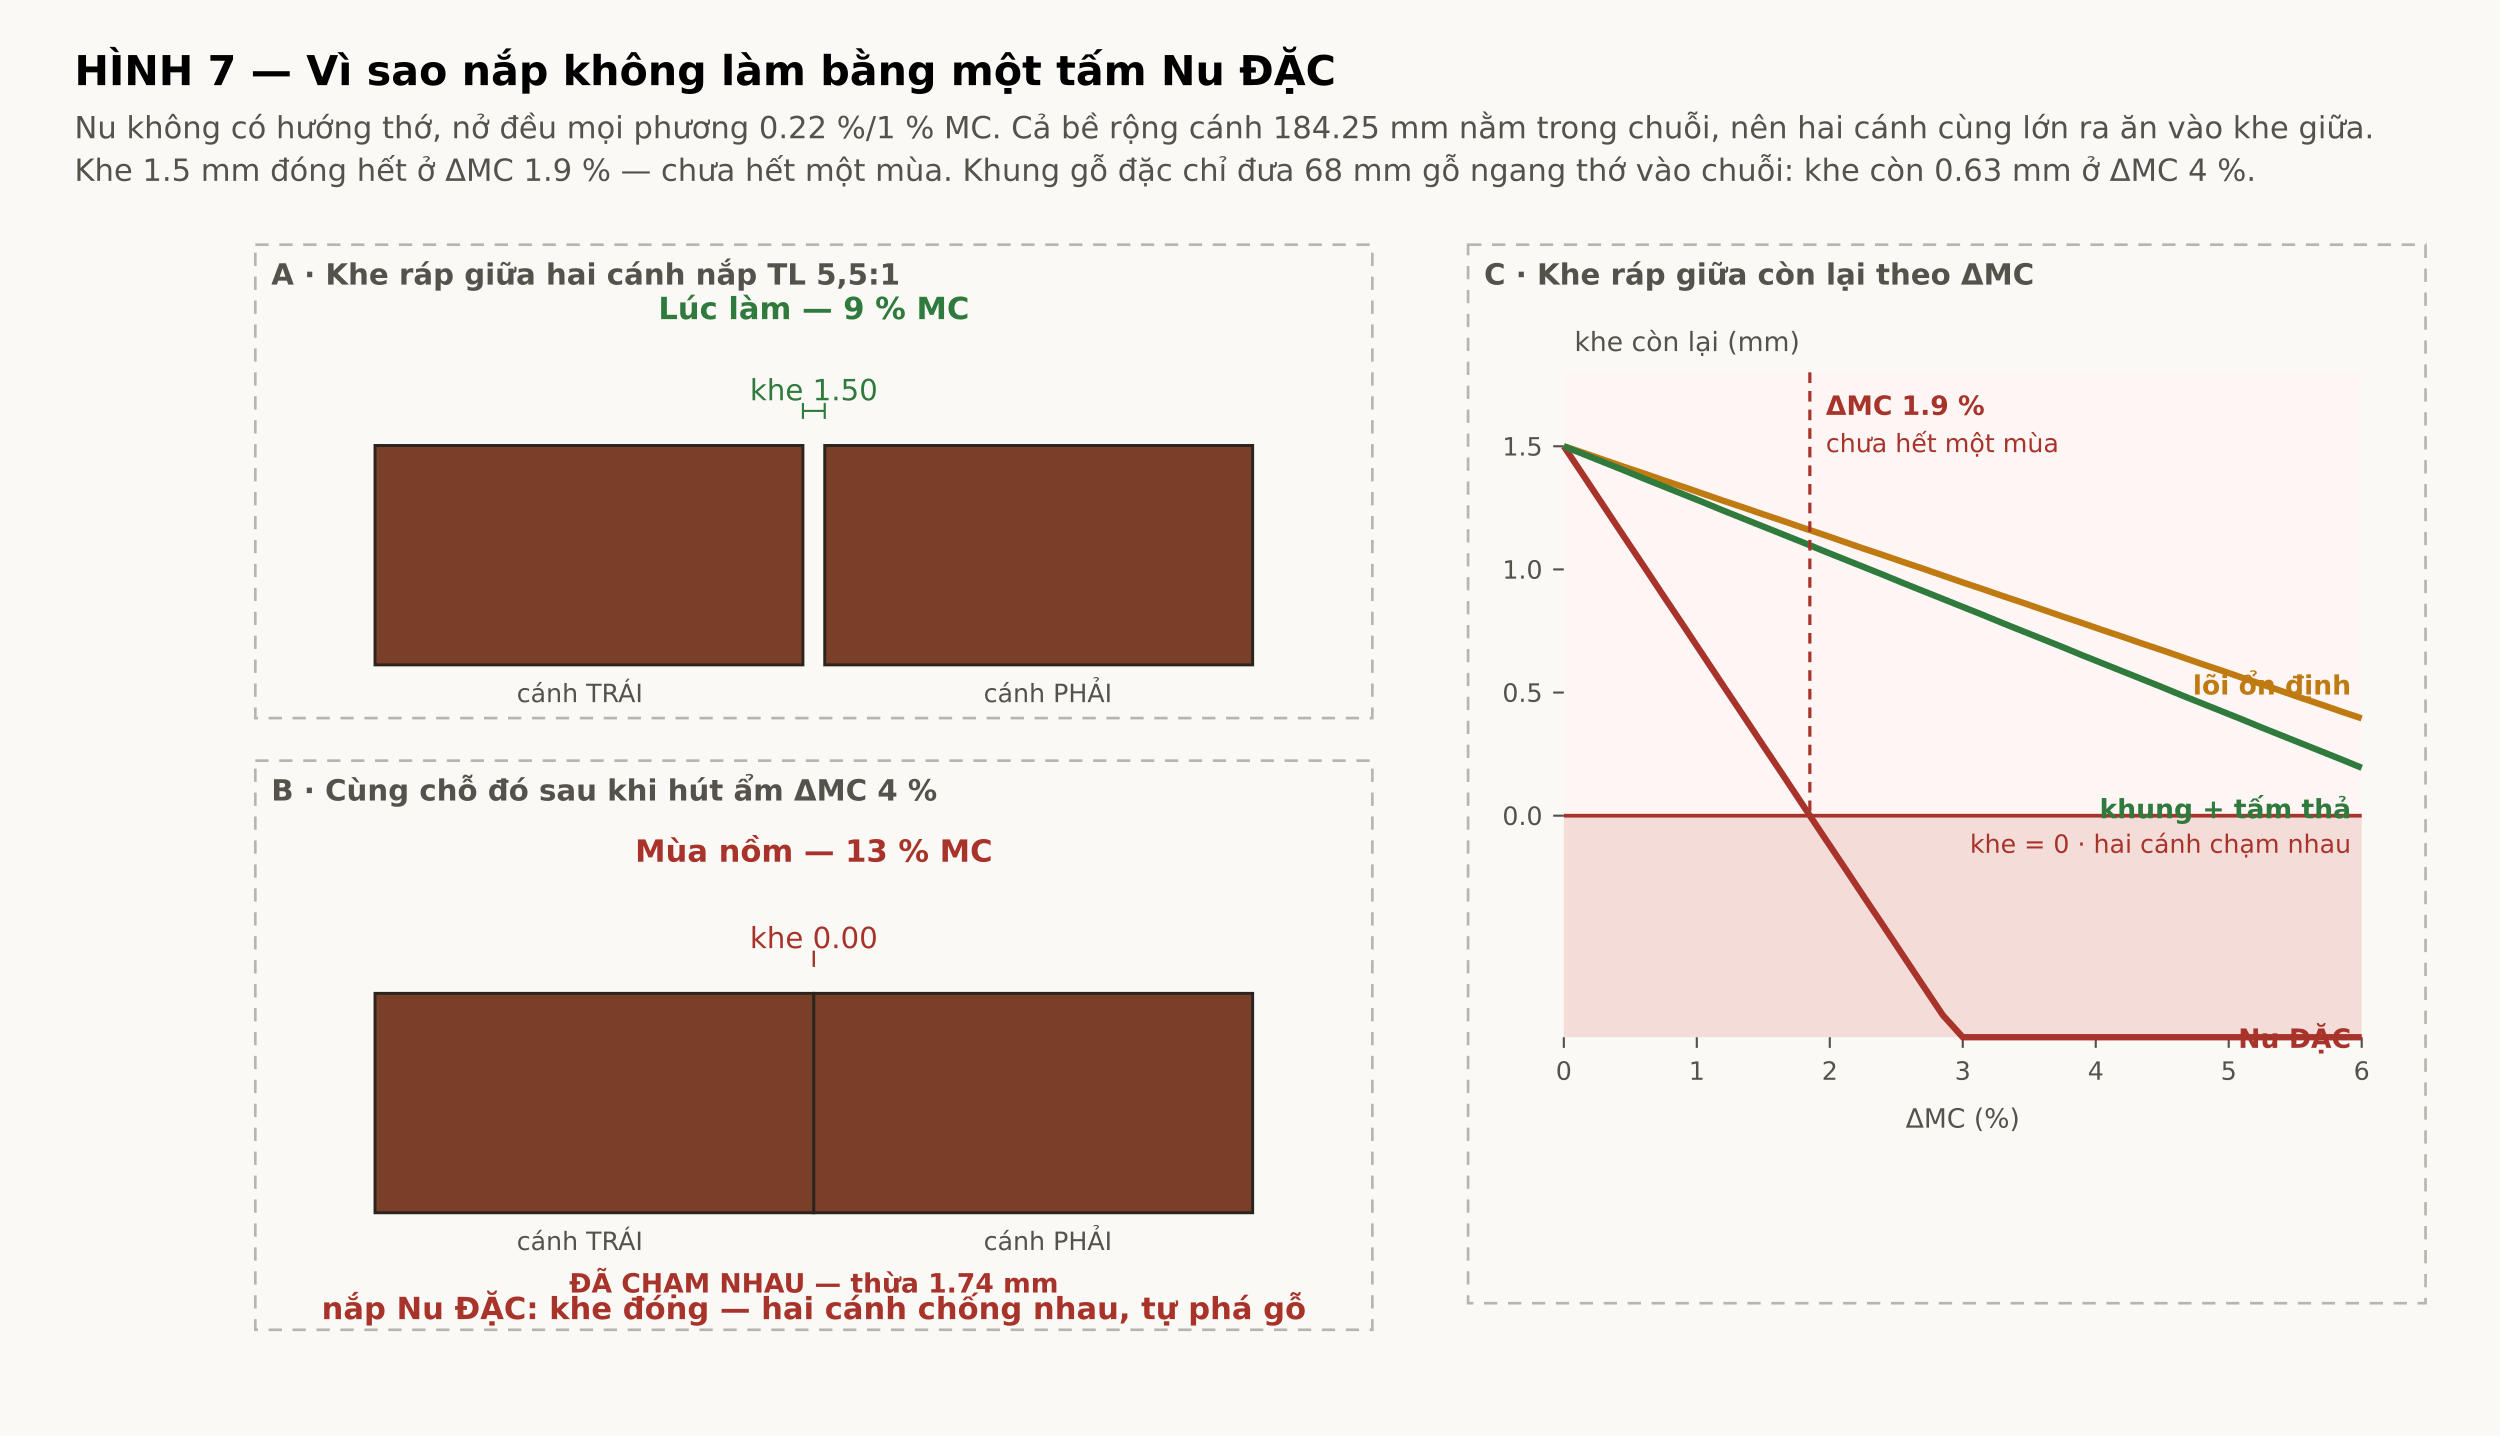
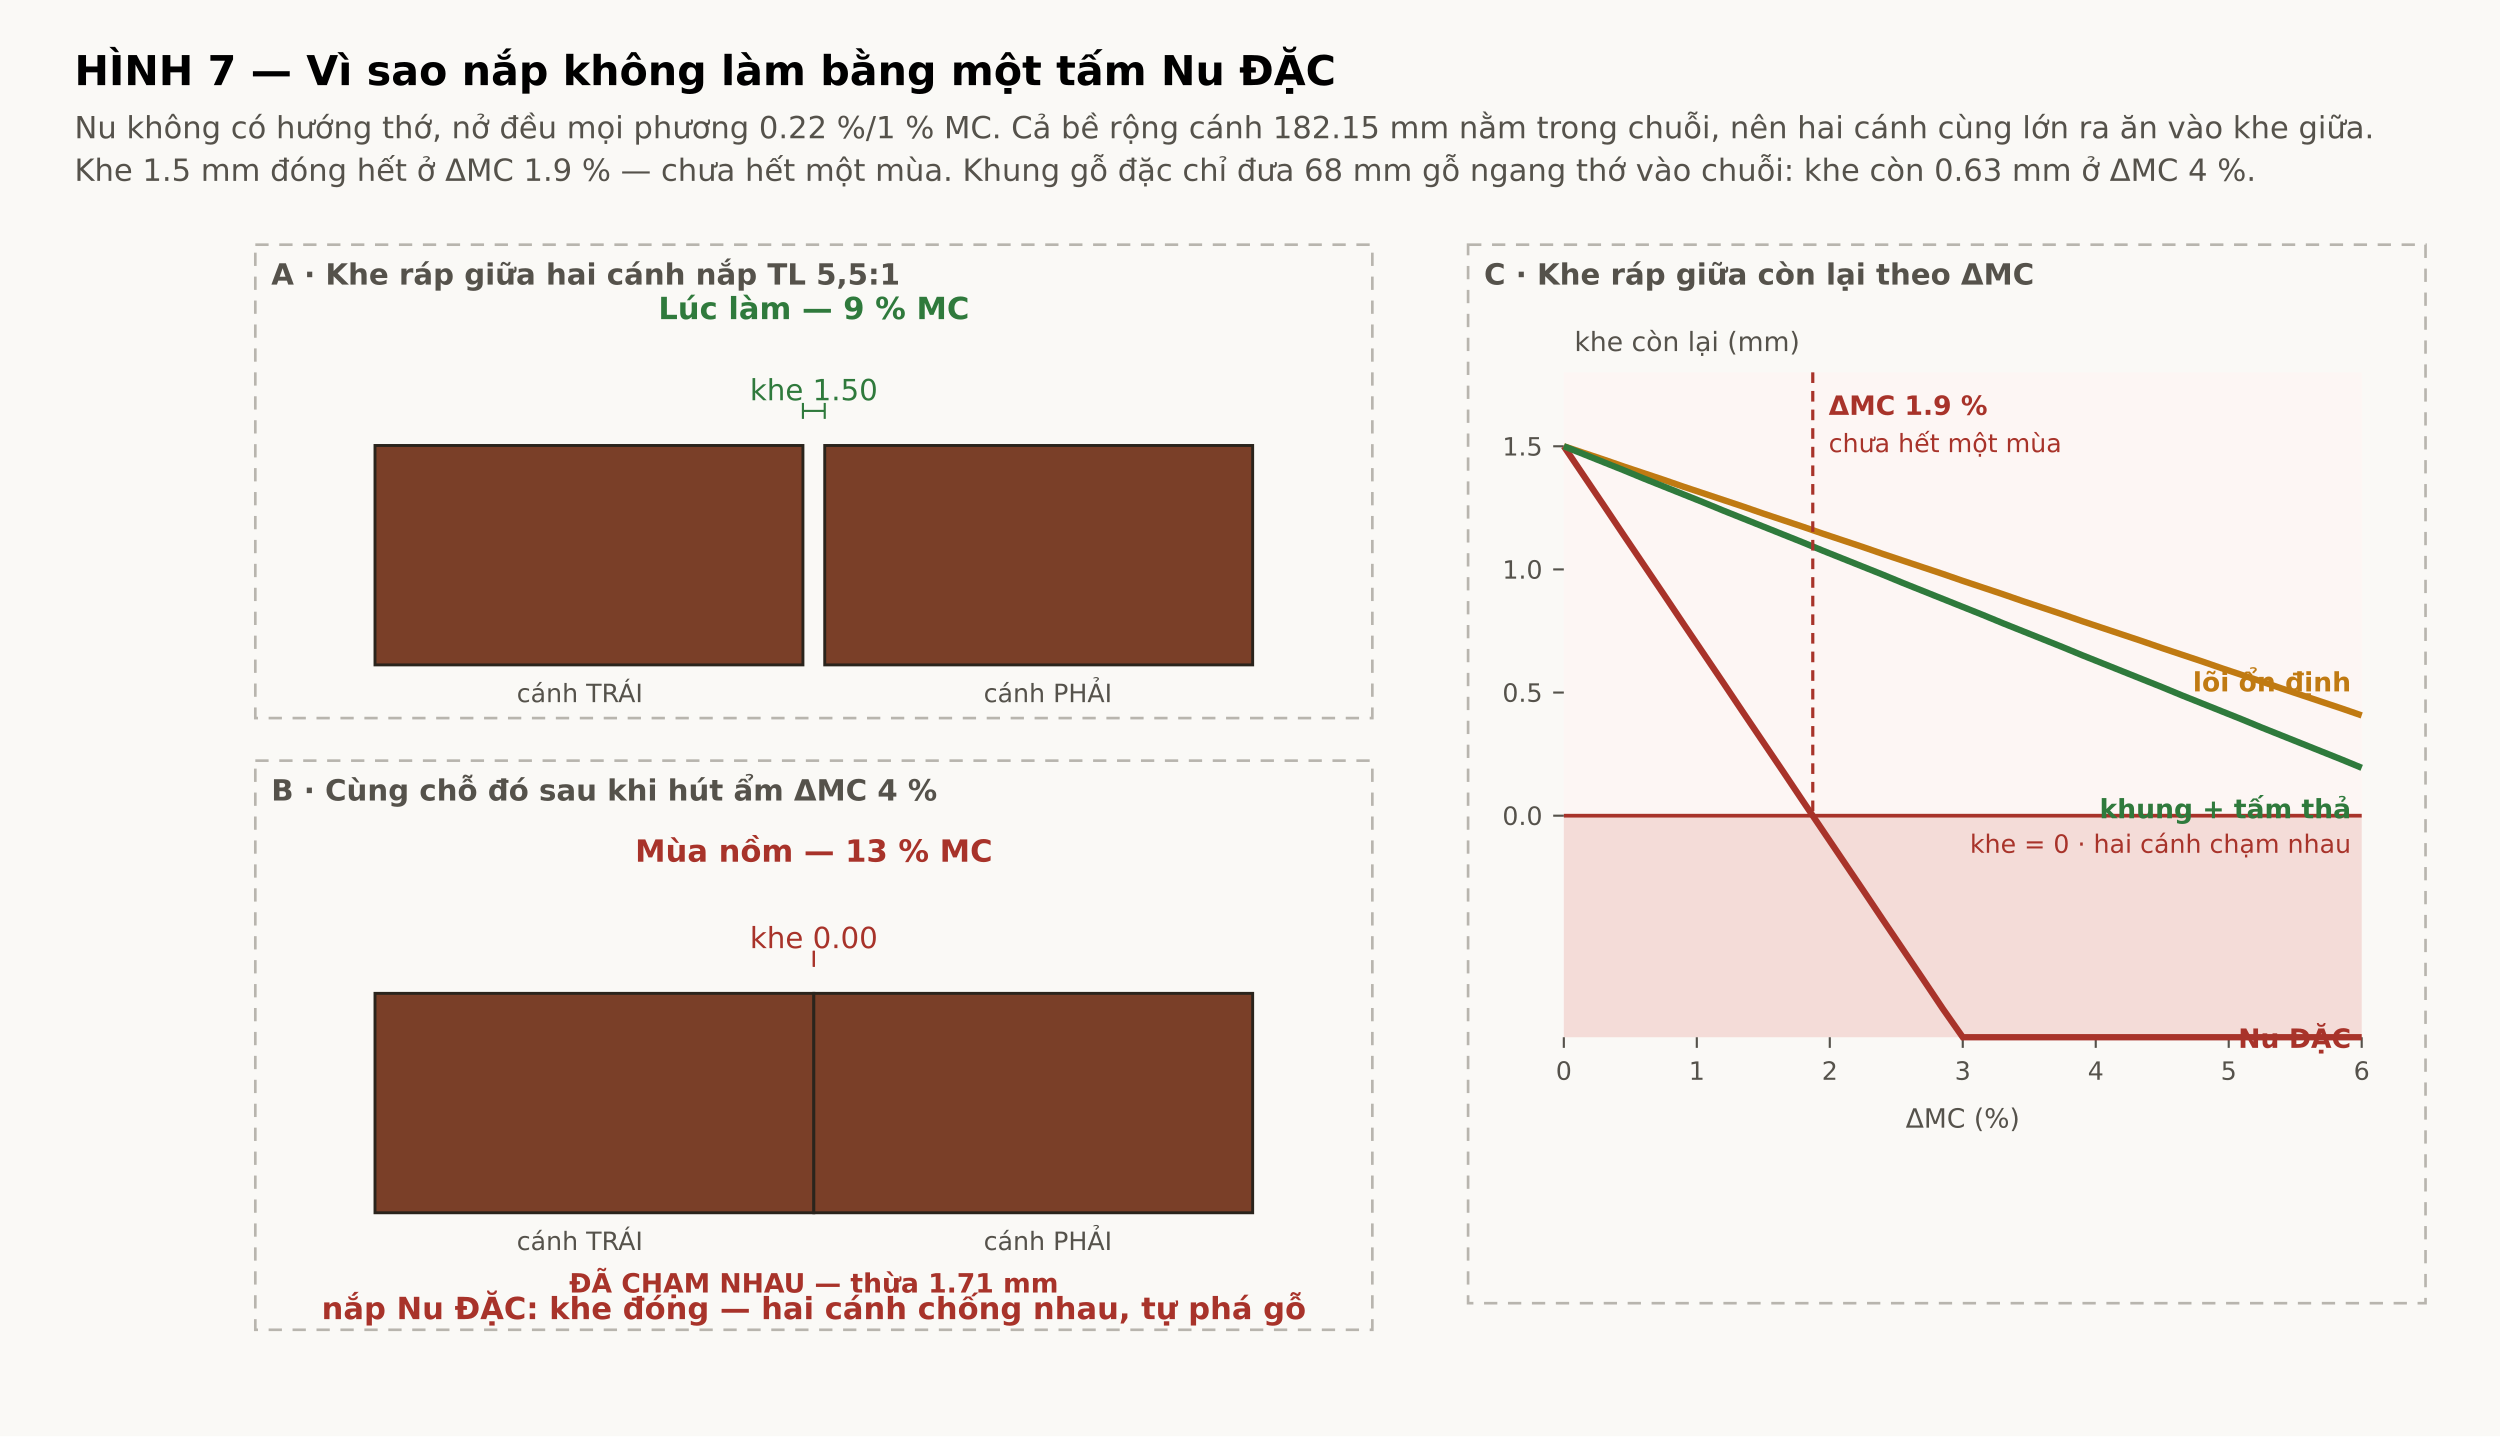
<svg xmlns="http://www.w3.org/2000/svg" width="940" height="540" viewBox="0 0 940 540" font-family="DejaVu Sans" font-size="11.5">
  <rect width="100%" height="100%" fill="#faf9f6" />
  <text x="28" y="32" font-size="15.5" font-weight="bold">HÌNH 7 — Vì sao nắp không làm bằng một tấm Nu ĐẶC</text>
-   <text x="28" y="52" fill="#55524b">Nu không có hướng thớ, nở đều mọi phương 0.22 %/1 % MC. Cả bề rộng cánh 184.25 mm nằm trong chuỗi, nên hai cánh cùng lớn ra ăn vào khe giữa.</text>
+   <text x="28" y="52" fill="#55524b">Nu không có hướng thớ, nở đều mọi phương 0.22 %/1 % MC. Cả bề rộng cánh 182.15 mm nằm trong chuỗi, nên hai cánh cùng lớn ra ăn vào khe giữa.</text>
  <text x="28" y="68" fill="#55524b">Khe 1.5 mm đóng hết ở ΔMC 1.9 % — chưa hết một mùa. Khung gỗ đặc chỉ đưa 68 mm gỗ ngang thớ vào chuỗi: khe còn 0.63 mm ở ΔMC 4 %.</text>
  <rect x="96" y="92" width="420" height="178" fill="none" stroke="#b8b5ae" stroke-width="1" stroke-dasharray="5,4" />
  <text x="102" y="107" font-size="11" font-weight="bold" fill="#55524b">A · Khe ráp giữa hai cánh nắp  TL 5,5:1</text>
  <rect x="96" y="286" width="420" height="214" fill="none" stroke="#b8b5ae" stroke-width="1" stroke-dasharray="5,4" />
  <text x="102" y="301" font-size="11" font-weight="bold" fill="#55524b">B · Cùng chỗ đó sau khi hút ẩm  ΔMC 4 %</text>
  <rect x="141.0" y="167.5" width="160.9" height="82.5" fill="#7a3f28" stroke="#2a241c" stroke-width="1.1" />
  <rect x="310.1" y="167.5" width="160.9" height="82.5" fill="#7a3f28" stroke="#2a241c" stroke-width="1.1" />
  <line x1="301.9" y1="154.5" x2="310.1" y2="154.5" stroke="#2f7a3c" stroke-width="0.8" />
  <line x1="301.9" y1="151.5" x2="301.9" y2="157.5" stroke="#2f7a3c" stroke-width="0.8" />
  <line x1="310.1" y1="151.5" x2="310.1" y2="157.5" stroke="#2f7a3c" stroke-width="0.8" />
  <text x="306.0" y="150.5" text-anchor="middle" font-size="11" fill="#2f7a3c">khe 1.50</text>
  <text x="218.0" y="264" text-anchor="middle" font-size="9.5" fill="#55524b">cánh TRÁI</text>
  <text x="394.0" y="264" text-anchor="middle" font-size="9.5" fill="#55524b">cánh PHẢI</text>
  <text x="306.0" y="120" text-anchor="middle" font-size="11.5" font-weight="bold" fill="#2f7a3c">Lúc làm — 9 % MC</text>
  <rect x="141.0" y="373.5" width="165.0" height="82.5" fill="#7a3f28" stroke="#2a241c" stroke-width="1.1" />
  <rect x="306.0" y="373.5" width="165.0" height="82.5" fill="#7a3f28" stroke="#2a241c" stroke-width="1.1" />
  <line x1="306.0" y1="360.5" x2="306.0" y2="360.5" stroke="#a8332a" stroke-width="0.8" />
  <line x1="306.0" y1="357.5" x2="306.0" y2="363.5" stroke="#a8332a" stroke-width="0.8" />
  <line x1="306.0" y1="357.5" x2="306.0" y2="363.5" stroke="#a8332a" stroke-width="0.8" />
  <text x="306.0" y="356.5" text-anchor="middle" font-size="11" fill="#a8332a">khe 0.00</text>
  <text x="218.0" y="470" text-anchor="middle" font-size="9.5" fill="#55524b">cánh TRÁI</text>
  <text x="394.0" y="470" text-anchor="middle" font-size="9.5" fill="#55524b">cánh PHẢI</text>
  <text x="306.0" y="324" text-anchor="middle" font-size="11.5" font-weight="bold" fill="#a8332a">Mùa nồm — 13 % MC</text>
-   <text x="306.0" y="486" text-anchor="middle" font-size="10" font-weight="bold" fill="#a8332a">ĐÃ CHẠM NHAU — thừa 1.74 mm</text>
+   <text x="306.0" y="486" text-anchor="middle" font-size="10" font-weight="bold" fill="#a8332a">ĐÃ CHẠM NHAU — thừa 1.71 mm</text>
  <text x="306" y="496" text-anchor="middle" font-size="11.5" font-weight="bold" fill="#a8332a">nắp Nu ĐẶC: khe đóng — hai cánh chống nhau, tự phá gỗ</text>
  <rect x="552" y="92" width="360" height="398" fill="none" stroke="#b8b5ae" stroke-width="1" stroke-dasharray="5,4" />
  <text x="558" y="107" font-size="11" font-weight="bold" fill="#55524b">C · Khe ráp giữa còn lại theo ΔMC</text>
  <rect x="588" y="140" width="300" height="250" fill="#fdf6f4" stroke="none" />
  <rect x="588" y="306.7" width="300" height="83.3" fill="#f4dcd8" />
  <line x1="588" y1="306.7" x2="888" y2="306.7" stroke="#a8332a" stroke-width="1.4" />
  <text x="884" y="320.667" text-anchor="end" font-size="9.5" fill="#a8332a">khe = 0 · hai cánh chạm nhau</text>
  <line x1="584" y1="306.7" x2="588" y2="306.7" stroke="#55524b" stroke-width="0.8" />
  <text x="580" y="310.167" text-anchor="end" font-size="9.5" fill="#55524b">0.0</text>
  <line x1="584" y1="260.4" x2="588" y2="260.4" stroke="#55524b" stroke-width="0.8" />
  <text x="580" y="263.87" text-anchor="end" font-size="9.5" fill="#55524b">0.5</text>
  <line x1="584" y1="214.1" x2="588" y2="214.1" stroke="#55524b" stroke-width="0.8" />
  <text x="580" y="217.574" text-anchor="end" font-size="9.5" fill="#55524b">1.0</text>
  <line x1="584" y1="167.8" x2="588" y2="167.8" stroke="#55524b" stroke-width="0.8" />
  <text x="580" y="171.278" text-anchor="end" font-size="9.5" fill="#55524b">1.5</text>
  <line x1="588.0" y1="390" x2="588.0" y2="394" stroke="#55524b" stroke-width="0.8" />
  <text x="588.0" y="406" text-anchor="middle" font-size="9.5" fill="#55524b">0</text>
  <line x1="638.0" y1="390" x2="638.0" y2="394" stroke="#55524b" stroke-width="0.8" />
  <text x="638.0" y="406" text-anchor="middle" font-size="9.5" fill="#55524b">1</text>
  <line x1="688.0" y1="390" x2="688.0" y2="394" stroke="#55524b" stroke-width="0.8" />
  <text x="688.0" y="406" text-anchor="middle" font-size="9.5" fill="#55524b">2</text>
  <line x1="738.0" y1="390" x2="738.0" y2="394" stroke="#55524b" stroke-width="0.8" />
  <text x="738.0" y="406" text-anchor="middle" font-size="9.5" fill="#55524b">3</text>
  <line x1="788.0" y1="390" x2="788.0" y2="394" stroke="#55524b" stroke-width="0.8" />
  <text x="788.0" y="406" text-anchor="middle" font-size="9.5" fill="#55524b">4</text>
  <line x1="838.0" y1="390" x2="838.0" y2="394" stroke="#55524b" stroke-width="0.8" />
  <text x="838.0" y="406" text-anchor="middle" font-size="9.5" fill="#55524b">5</text>
  <line x1="888.0" y1="390" x2="888.0" y2="394" stroke="#55524b" stroke-width="0.8" />
  <text x="888.0" y="406" text-anchor="middle" font-size="9.5" fill="#55524b">6</text>
  <text x="738.0" y="424" text-anchor="middle" font-size="10" fill="#55524b">ΔMC (%)</text>
  <text x="592" y="132" font-size="10" fill="#55524b">khe còn lại (mm)</text>
-   <polyline points="588.0,167.8 595.5,179.0 603.0,190.3 610.5,201.6 618.0,212.8 625.5,224.1 633.0,235.3 640.5,246.6 648.0,257.9 655.5,269.1 663.0,280.4 670.5,291.6 678.0,302.9 685.5,314.2 693.0,325.4 700.5,336.7 708.0,347.9 715.5,359.2 723.0,370.5 730.5,381.7 738.0,390.0 745.5,390.0 753.0,390.0 760.5,390.0 768.0,390.0 775.5,390.0 783.0,390.0 790.5,390.0 798.0,390.0 805.5,390.0 813.0,390.0 820.5,390.0 828.0,390.0 835.5,390.0 843.0,390.0 850.5,390.0 858.0,390.0 865.5,390.0 873.0,390.0 880.5,390.0 888.0,390.0" fill="none" stroke="#a8332a" stroke-width="2.4" />
+   <polyline points="588.0,167.8 595.5,178.9 603.0,190.0 610.5,201.2 618.0,212.3 625.5,223.4 633.0,234.6 640.5,245.7 648.0,256.8 655.5,268.0 663.0,279.1 670.5,290.2 678.0,301.4 685.5,312.5 693.0,323.6 700.5,334.7 708.0,345.9 715.5,357.0 723.0,368.1 730.5,379.3 738.0,390.0 745.5,390.0 753.0,390.0 760.5,390.0 768.0,390.0 775.5,390.0 783.0,390.0 790.5,390.0 798.0,390.0 805.5,390.0 813.0,390.0 820.5,390.0 828.0,390.0 835.5,390.0 843.0,390.0 850.5,390.0 858.0,390.0 865.5,390.0 873.0,390.0 880.5,390.0 888.0,390.0" fill="none" stroke="#a8332a" stroke-width="2.4" />
  <text x="884" y="394.0" font-size="10" font-weight="bold" fill="#a8332a" text-anchor="end">Nu ĐẶC</text>
-   <polyline points="588.0,167.8 595.5,170.3 603.0,172.9 610.5,175.5 618.0,178.0 625.5,180.6 633.0,183.1 640.5,185.7 648.0,188.3 655.5,190.8 663.0,193.4 670.5,195.9 678.0,198.5 685.5,201.0 693.0,203.6 700.5,206.2 708.0,208.7 715.5,211.3 723.0,213.8 730.5,216.4 738.0,219.0 745.5,221.5 753.0,224.1 760.5,226.6 768.0,229.2 775.5,231.8 783.0,234.3 790.5,236.9 798.0,239.4 805.5,242.0 813.0,244.5 820.5,247.1 828.0,249.7 835.5,252.2 843.0,254.8 850.5,257.3 858.0,259.9 865.5,262.5 873.0,265.0 880.5,267.6 888.0,270.1" fill="none" stroke="#c07a12" stroke-width="2.4" />
-   <text x="884" y="261.139" font-size="10" font-weight="bold" fill="#c07a12" text-anchor="end">lõi ổn định</text>
+   <polyline points="588.0,167.8 595.5,170.3 603.0,172.8 610.5,175.4 618.0,177.9 625.5,180.4 633.0,183.0 640.5,185.5 648.0,188.0 655.5,190.5 663.0,193.1 670.5,195.6 678.0,198.1 685.5,200.7 693.0,203.2 700.5,205.7 708.0,208.3 715.5,210.8 723.0,213.3 730.5,215.8 738.0,218.4 745.5,220.9 753.0,223.4 760.5,226.0 768.0,228.5 775.5,231.0 783.0,233.6 790.5,236.1 798.0,238.6 805.5,241.1 813.0,243.7 820.5,246.2 828.0,248.7 835.5,251.3 843.0,253.8 850.5,256.3 858.0,258.9 865.5,261.4 873.0,263.9 880.5,266.4 888.0,269.0" fill="none" stroke="#c07a12" stroke-width="2.4" />
+   <text x="884" y="259.972" font-size="10" font-weight="bold" fill="#c07a12" text-anchor="end">lõi ổn định</text>
  <polyline points="588.0,167.8 595.5,170.8 603.0,173.8 610.5,176.8 618.0,179.9 625.5,182.9 633.0,185.9 640.5,188.9 648.0,192.0 655.5,195.0 663.0,198.0 670.5,201.0 678.0,204.0 685.5,207.1 693.0,210.1 700.5,213.1 708.0,216.1 715.5,219.2 723.0,222.2 730.5,225.2 738.0,228.2 745.5,231.2 753.0,234.3 760.5,237.3 768.0,240.3 775.5,243.3 783.0,246.4 790.5,249.4 798.0,252.4 805.5,255.4 813.0,258.4 820.5,261.5 828.0,264.5 835.5,267.5 843.0,270.5 850.5,273.6 858.0,276.6 865.5,279.6 873.0,282.6 880.5,285.6 888.0,288.7" fill="none" stroke="#2f7a3c" stroke-width="2.4" />
  <text x="884" y="307.667" font-size="10" font-weight="bold" fill="#2f7a3c" text-anchor="end">khung + tấm thả</text>
-   <line x1="680.5" y1="140" x2="680.5" y2="306.7" stroke="#a8332a" stroke-width="1.2" stroke-dasharray="4,3" />
-   <text x="686.513" y="156" font-size="10" font-weight="bold" fill="#a8332a">ΔMC 1.9 %</text>
-   <text x="686.513" y="170" font-size="9.5" fill="#a8332a">chưa hết một mùa</text>
+   <line x1="681.6" y1="140" x2="681.6" y2="306.7" stroke="#a8332a" stroke-width="1.2" stroke-dasharray="4,3" />
+   <text x="687.579" y="156" font-size="10" font-weight="bold" fill="#a8332a">ΔMC 1.9 %</text>
+   <text x="687.579" y="170" font-size="9.5" fill="#a8332a">chưa hết một mùa</text>
</svg>
